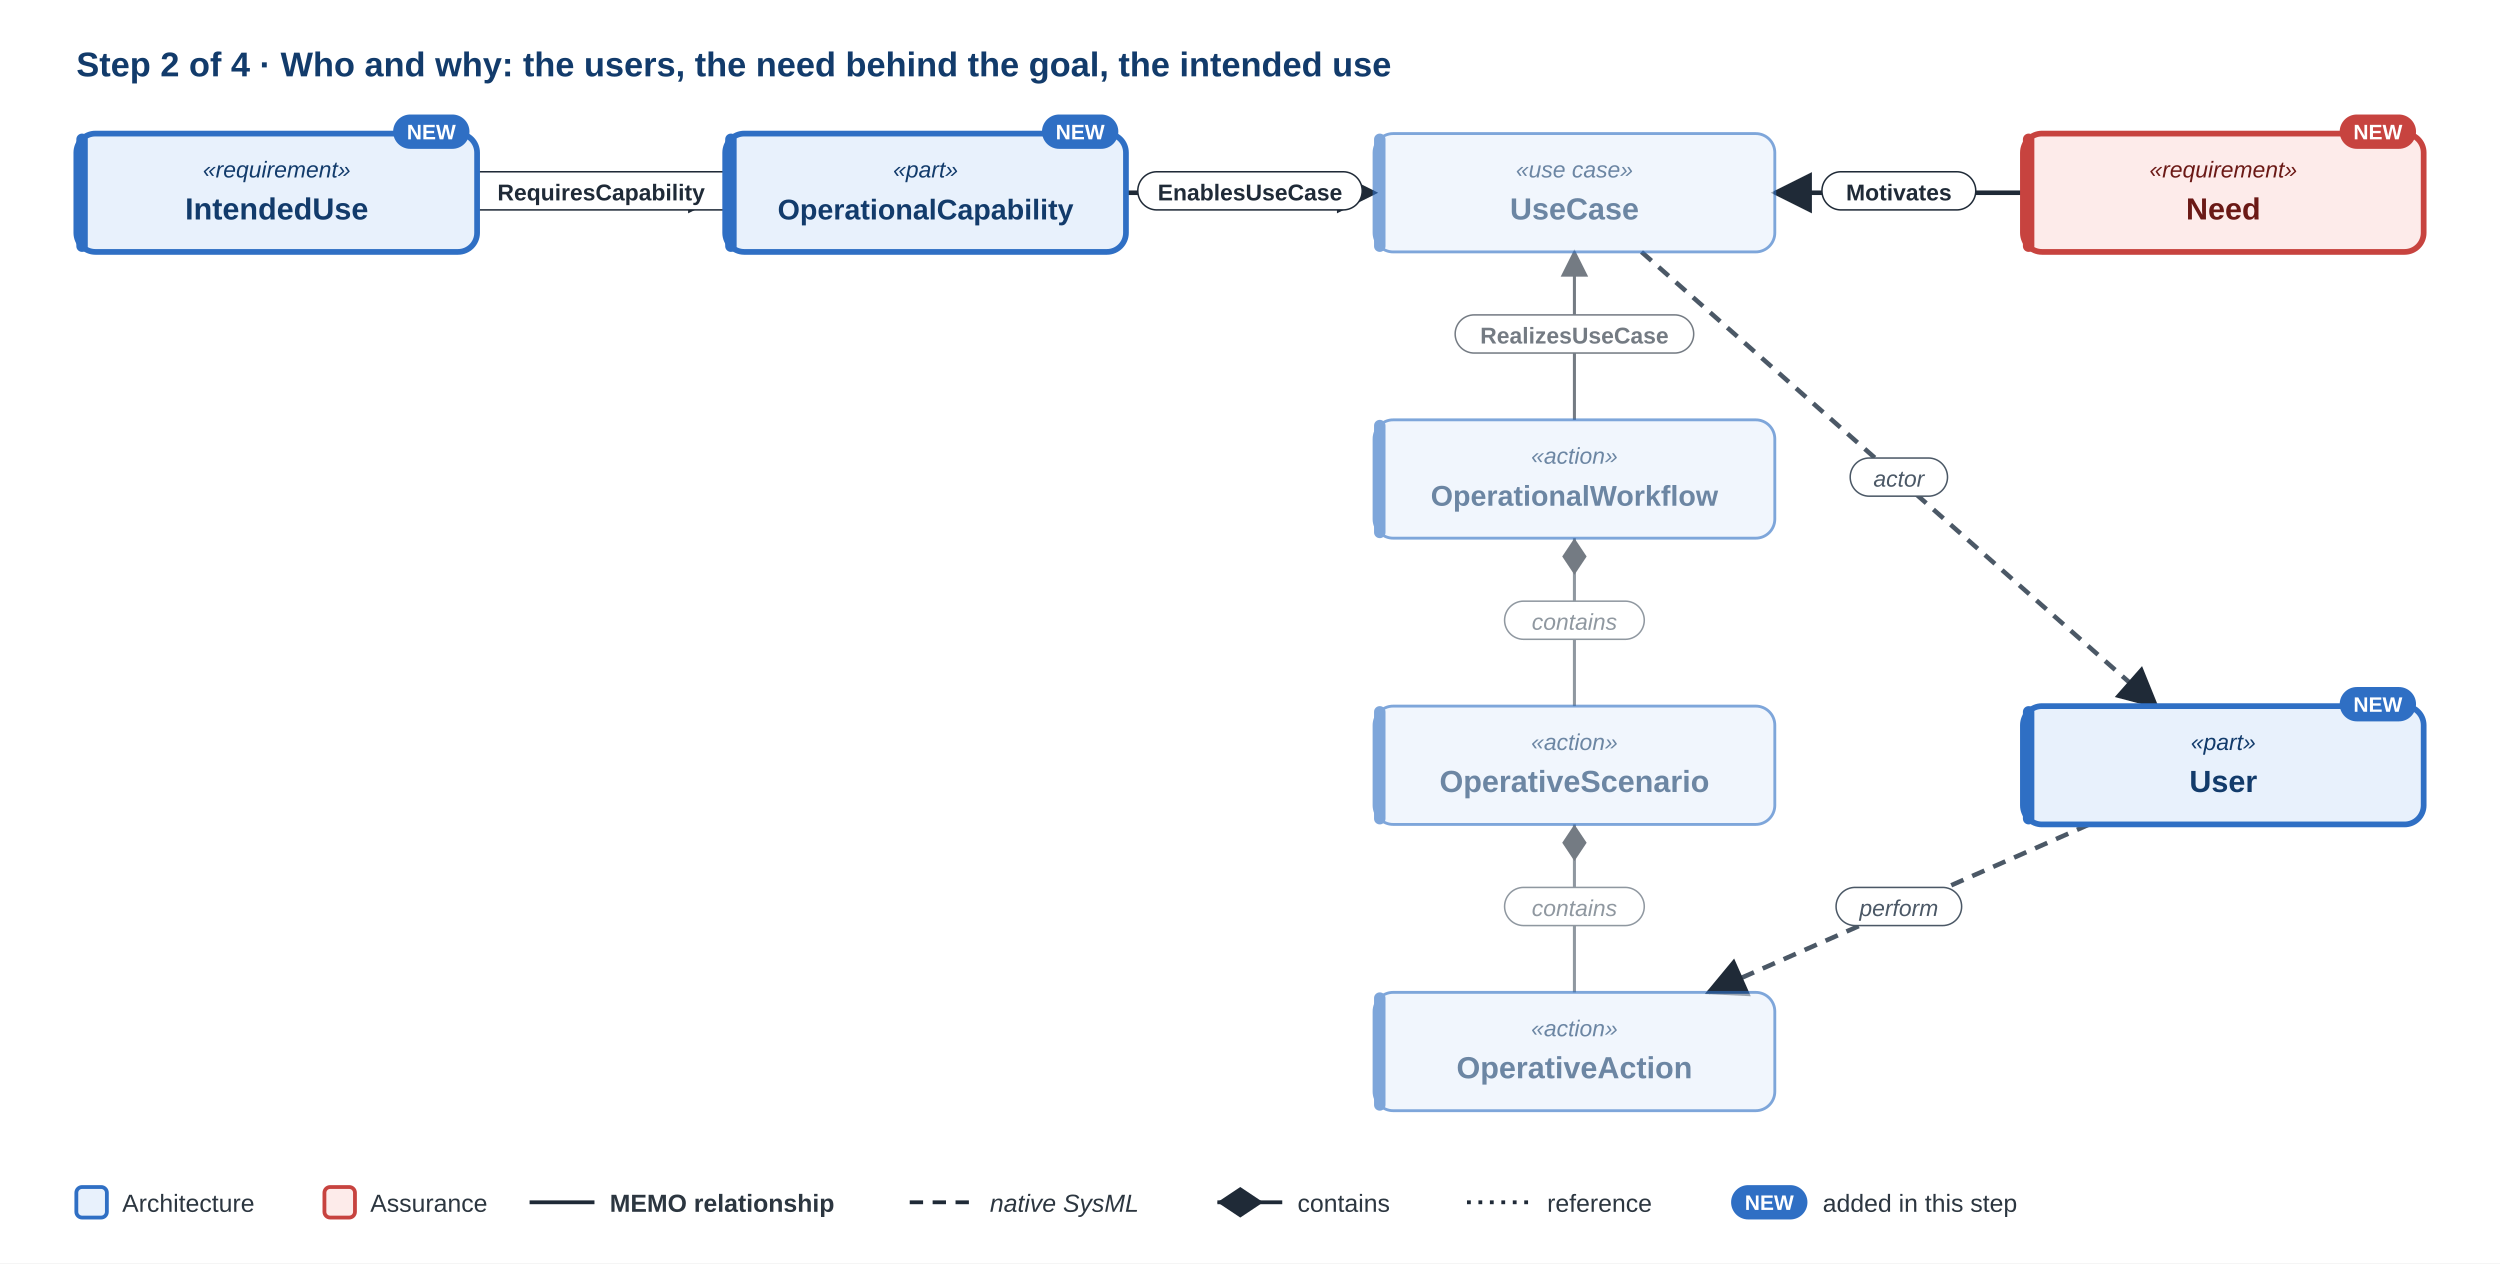
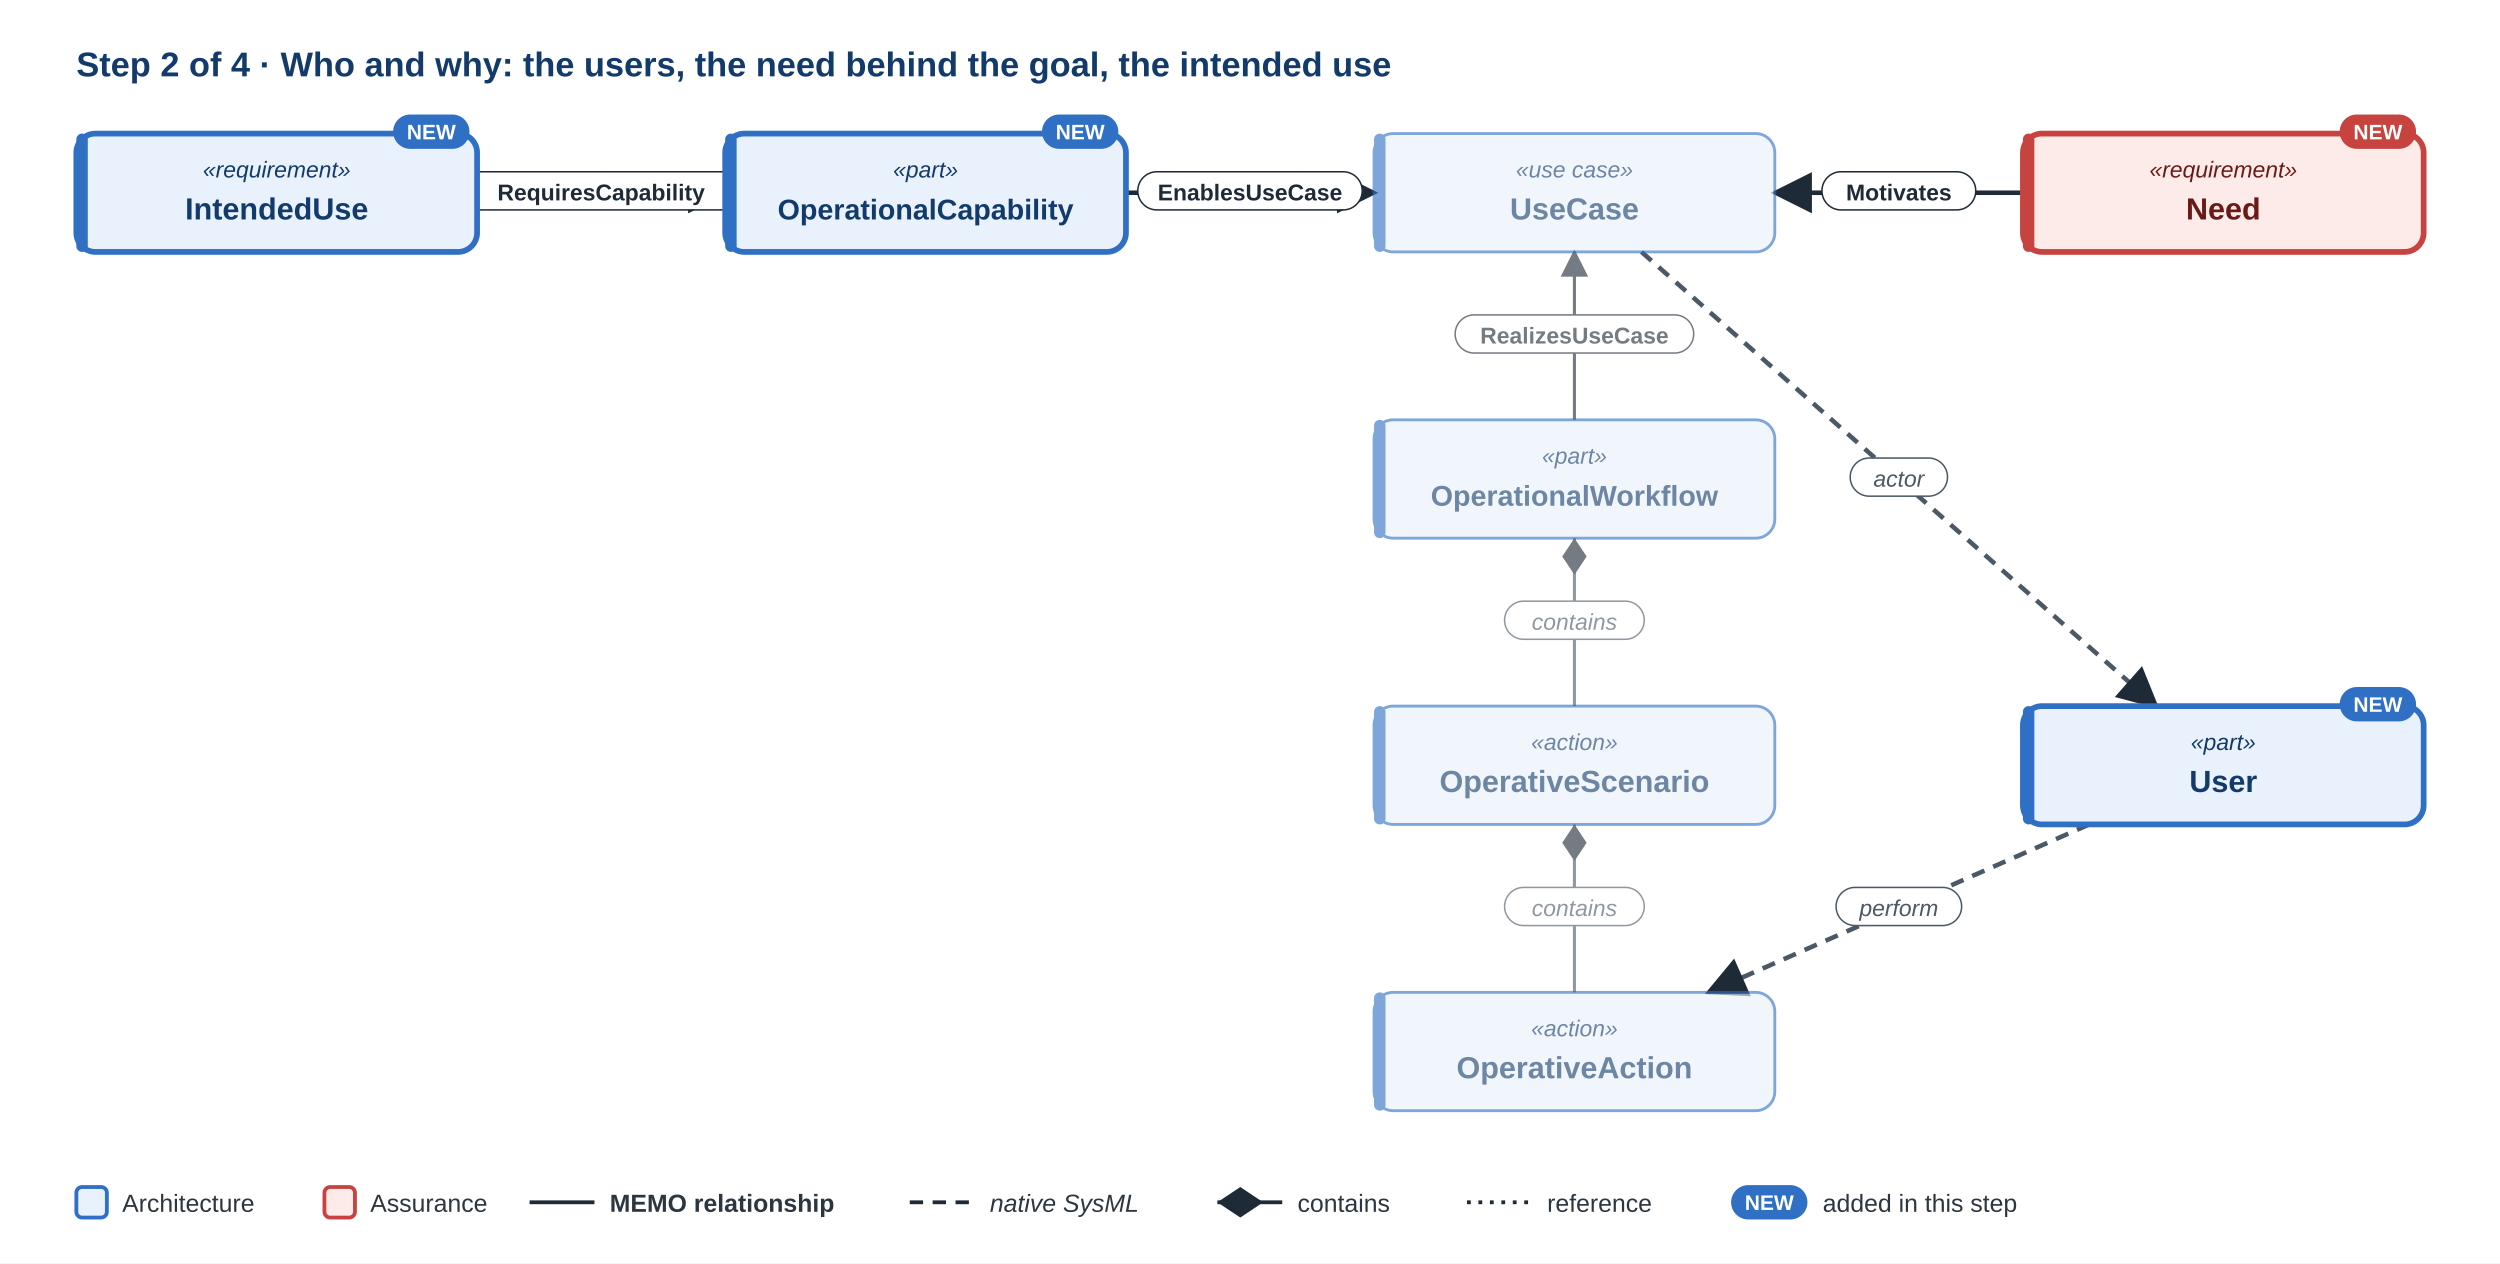
<svg xmlns="http://www.w3.org/2000/svg" viewBox="0 0 1310 662" width="1310" height="662" font-family="Nunito, 'Segoe UI', Arial, sans-serif" role="img" aria-label="Operational layer, step 2: Who and why: the users, the need behind the goal, the intended use">
  <defs>
    <marker id="arrow" viewBox="0 0 10 10" refX="9" refY="5" markerWidth="9" markerHeight="9" orient="auto-start-reverse">
      <path d="M0,0 L10,5 L0,10 z" fill="#1f2a37" />
    </marker>
    <marker id="diamond" viewBox="0 0 14 10" refX="13" refY="5" markerWidth="14" markerHeight="10" orient="auto-start-reverse">
      <path d="M1,5 L7,1 L13,5 L7,9 z" fill="#1f2a37" />
    </marker>
  </defs>
  <rect width="100%" height="100%" fill="#ffffff" />
  <text x="40" y="40" font-size="18" font-weight="800" fill="#123b6b">Step 2 of 4 · Who and why: the users, the need behind the goal, the intended use</text>
  <g opacity="0.62">
    <line x1="825" y1="220" x2="825" y2="132" stroke="#1f2a37" stroke-width="1.6" marker-end="url(#arrow)" />
    <rect x="762.5" y="165" width="125" height="20" rx="10" fill="#ffffff" stroke="#1f2a37" stroke-width="0.8" />
    <text x="825" y="180" text-anchor="middle" font-size="12" font-weight="700" fill="#1f2a37">RealizesUseCase</text>
  </g>
  <g opacity="0.62">
    <line x1="825" y1="282" x2="825" y2="370" stroke="#4b5866" stroke-width="1.6" marker-start="url(#diamond)" />
    <rect x="788.4" y="315" width="73.2" height="20" rx="10" fill="#ffffff" stroke="#4b5866" stroke-width="0.8" />
    <text x="825" y="330" text-anchor="middle" font-size="12" font-style="italic" fill="#4b5866">contains</text>
  </g>
  <g opacity="0.62">
    <line x1="825" y1="432" x2="825" y2="520" stroke="#4b5866" stroke-width="1.6" marker-start="url(#diamond)" />
    <rect x="788.4" y="465" width="73.2" height="20" rx="10" fill="#ffffff" stroke="#4b5866" stroke-width="0.8" />
    <text x="825" y="480" text-anchor="middle" font-size="12" font-style="italic" fill="#4b5866">contains</text>
  </g>
  <g opacity="1">
    <line x1="860.133" y1="132" x2="1129.867" y2="370" stroke="#4b5866" stroke-width="2.4" stroke-dasharray="7 5" marker-end="url(#arrow)" />
    <rect x="969.5" y="240" width="51" height="20" rx="10" fill="#ffffff" stroke="#4b5866" stroke-width="0.8" />
    <text x="995" y="255" text-anchor="middle" font-size="12" font-style="italic" fill="#4b5866">actor</text>
  </g>
  <g opacity="1">
    <line x1="1094.733" y1="432" x2="895.267" y2="520" stroke="#4b5866" stroke-width="2.4" stroke-dasharray="7 5" marker-end="url(#arrow)" />
    <rect x="962.1" y="465" width="65.8" height="20" rx="10" fill="#ffffff" stroke="#4b5866" stroke-width="0.8" />
    <text x="995" y="480" text-anchor="middle" font-size="12" font-style="italic" fill="#4b5866">perform</text>
  </g>
  <g opacity="1">
    <line x1="1060" y1="101" x2="930" y2="101" stroke="#1f2a37" stroke-width="2.4" marker-end="url(#arrow)" />
    <rect x="954.7" y="90" width="80.6" height="20" rx="10" fill="#ffffff" stroke="#1f2a37" stroke-width="0.8" />
    <text x="995" y="105" text-anchor="middle" font-size="12" font-weight="700" fill="#1f2a37">Motivates</text>
  </g>
  <g opacity="1">
    <line x1="250" y1="101" x2="380" y2="101" stroke="#1f2a37" stroke-width="2.4" marker-end="url(#arrow)" />
    <rect x="241.4" y="90" width="147.2" height="20" rx="10" fill="#ffffff" stroke="#1f2a37" stroke-width="0.8" />
    <text x="315" y="105" text-anchor="middle" font-size="12" font-weight="700" fill="#1f2a37">RequiresCapability</text>
  </g>
  <g opacity="1">
    <line x1="590" y1="101" x2="720" y2="101" stroke="#1f2a37" stroke-width="2.4" marker-end="url(#arrow)" />
    <rect x="596.2" y="90" width="117.6" height="20" rx="10" fill="#ffffff" stroke="#1f2a37" stroke-width="0.8" />
    <text x="655" y="105" text-anchor="middle" font-size="12" font-weight="700" fill="#1f2a37">EnablesUseCase</text>
  </g>
  <g opacity="0.62">
    <rect x="720" y="70" width="210" height="62" rx="10" fill="#e8f1fc" stroke="#2f6fc4" stroke-width="1.5" />
    <rect x="720" y="70" width="6" height="62" rx="3" fill="#2f6fc4" />
    <text x="825" y="93" text-anchor="middle" font-size="12" fill="#123b6b" font-style="italic">«use case»</text>
    <text x="825" y="115" text-anchor="middle" font-size="16" font-weight="700" fill="#123b6b">UseCase</text>
  </g>
  <g opacity="0.62">
    <rect x="720" y="220" width="210" height="62" rx="10" fill="#e8f1fc" stroke="#2f6fc4" stroke-width="1.5" />
    <rect x="720" y="220" width="6" height="62" rx="3" fill="#2f6fc4" />
-     <text x="825" y="243" text-anchor="middle" font-size="12" fill="#123b6b" font-style="italic">«action»</text>
+     <text x="825" y="243" text-anchor="middle" font-size="12" fill="#123b6b" font-style="italic">«part»</text>
    <text x="825" y="265" text-anchor="middle" font-size="15" font-weight="700" fill="#123b6b">OperationalWorkflow</text>
  </g>
  <g opacity="0.62">
    <rect x="720" y="370" width="210" height="62" rx="10" fill="#e8f1fc" stroke="#2f6fc4" stroke-width="1.5" />
    <rect x="720" y="370" width="6" height="62" rx="3" fill="#2f6fc4" />
    <text x="825" y="393" text-anchor="middle" font-size="12" fill="#123b6b" font-style="italic">«action»</text>
    <text x="825" y="415" text-anchor="middle" font-size="16" font-weight="700" fill="#123b6b">OperativeScenario</text>
  </g>
  <g opacity="0.62">
    <rect x="720" y="520" width="210" height="62" rx="10" fill="#e8f1fc" stroke="#2f6fc4" stroke-width="1.5" />
    <rect x="720" y="520" width="6" height="62" rx="3" fill="#2f6fc4" />
    <text x="825" y="543" text-anchor="middle" font-size="12" fill="#123b6b" font-style="italic">«action»</text>
    <text x="825" y="565" text-anchor="middle" font-size="16" font-weight="700" fill="#123b6b">OperativeAction</text>
  </g>
  <g opacity="1">
    <rect x="1060" y="370" width="210" height="62" rx="10" fill="#e8f1fc" stroke="#2f6fc4" stroke-width="3" />
    <rect x="1060" y="370" width="6" height="62" rx="3" fill="#2f6fc4" />
    <text x="1165" y="393" text-anchor="middle" font-size="12" fill="#123b6b" font-style="italic">«part»</text>
    <text x="1165" y="415" text-anchor="middle" font-size="16" font-weight="700" fill="#123b6b">User</text>
    <rect x="1226" y="360" width="40" height="18" rx="9" fill="#2f6fc4" />
    <text x="1246" y="373" text-anchor="middle" font-size="11" font-weight="700" fill="#ffffff">NEW</text>
  </g>
  <g opacity="1">
    <rect x="1060" y="70" width="210" height="62" rx="10" fill="#fdebea" stroke="#c7433f" stroke-width="3" />
    <rect x="1060" y="70" width="6" height="62" rx="3" fill="#c7433f" />
    <text x="1165" y="93" text-anchor="middle" font-size="12" fill="#6b1916" font-style="italic">«requirement»</text>
    <text x="1165" y="115" text-anchor="middle" font-size="16" font-weight="700" fill="#6b1916">Need</text>
    <rect x="1226" y="60" width="40" height="18" rx="9" fill="#c7433f" />
    <text x="1246" y="73" text-anchor="middle" font-size="11" font-weight="700" fill="#ffffff">NEW</text>
  </g>
  <g opacity="1">
    <rect x="40" y="70" width="210" height="62" rx="10" fill="#e8f1fc" stroke="#2f6fc4" stroke-width="3" />
    <rect x="40" y="70" width="6" height="62" rx="3" fill="#2f6fc4" />
    <text x="145" y="93" text-anchor="middle" font-size="12" fill="#123b6b" font-style="italic">«requirement»</text>
    <text x="145" y="115" text-anchor="middle" font-size="16" font-weight="700" fill="#123b6b">IntendedUse</text>
    <rect x="206" y="60" width="40" height="18" rx="9" fill="#2f6fc4" />
    <text x="226" y="73" text-anchor="middle" font-size="11" font-weight="700" fill="#ffffff">NEW</text>
  </g>
  <g opacity="1">
    <rect x="380" y="70" width="210" height="62" rx="10" fill="#e8f1fc" stroke="#2f6fc4" stroke-width="3" />
    <rect x="380" y="70" width="6" height="62" rx="3" fill="#2f6fc4" />
    <text x="485" y="93" text-anchor="middle" font-size="12" fill="#123b6b" font-style="italic">«part»</text>
    <text x="485" y="115" text-anchor="middle" font-size="15" font-weight="700" fill="#123b6b">OperationalCapability</text>
    <rect x="546" y="60" width="40" height="18" rx="9" fill="#2f6fc4" />
    <text x="566" y="73" text-anchor="middle" font-size="11" font-weight="700" fill="#ffffff">NEW</text>
  </g>
  <rect x="40" y="622" width="16" height="16" rx="3" fill="#e8f1fc" stroke="#2f6fc4" stroke-width="2" />
  <text x="64" y="635" font-size="13" fill="#2c3640">Architecture</text>
  <rect x="170" y="622" width="16" height="16" rx="3" fill="#fdebea" stroke="#c7433f" stroke-width="2" />
  <text x="194" y="635" font-size="13" fill="#2c3640">Assurance</text>
  <line x1="277.5" y1="630" x2="311.5" y2="630" stroke="#1f2a37" stroke-width="2" />
  <text x="319.5" y="635" font-size="13" fill="#2c3640">
    <tspan font-weight="700">MEMO relationship</tspan>
  </text>
  <line x1="476.7" y1="630" x2="510.7" y2="630" stroke="#1f2a37" stroke-width="2" stroke-dasharray="7 5" />
  <text x="518.7" y="635" font-size="13" fill="#2c3640">
    <tspan font-style="italic">native SysML</tspan>
  </text>
  <line x1="637.9" y1="630" x2="671.9" y2="630" stroke="#1f2a37" stroke-width="2" marker-start="url(#diamond)" />
  <text x="679.9" y="635" font-size="13" fill="#2c3640">contains</text>
  <line x1="768.7" y1="630" x2="802.7" y2="630" stroke="#1f2a37" stroke-width="2" stroke-dasharray="2 4" />
  <text x="810.7" y="635" font-size="13" fill="#2c3640">reference</text>
  <rect x="907.1" y="621" width="40" height="18" rx="9" fill="#2f6fc4" />
  <text x="927.1" y="634" text-anchor="middle" font-size="11" font-weight="700" fill="#ffffff">NEW</text>
  <text x="955.1" y="635" font-size="13" fill="#2c3640">added in this step</text>
</svg>
